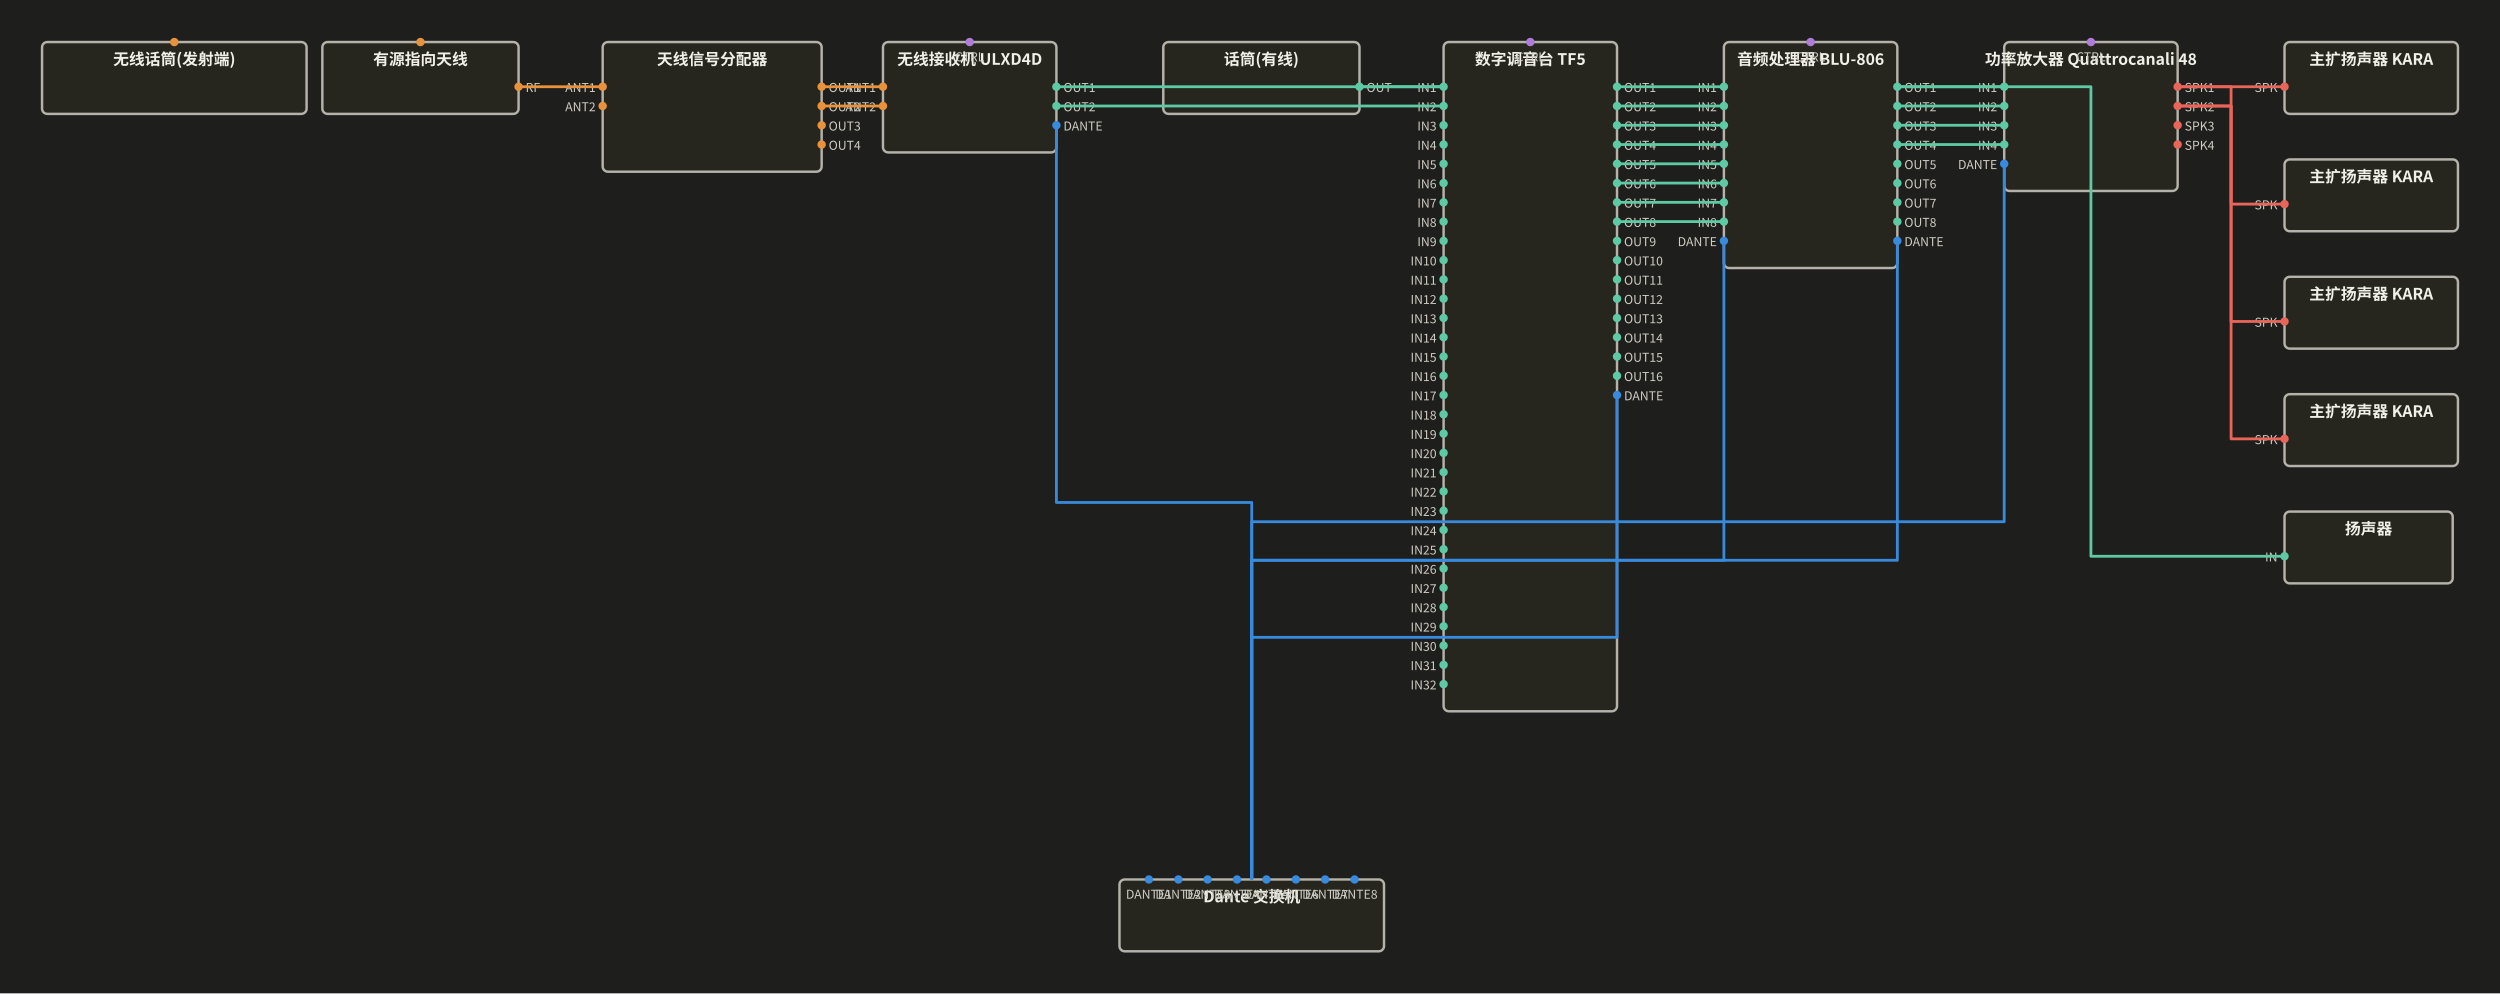
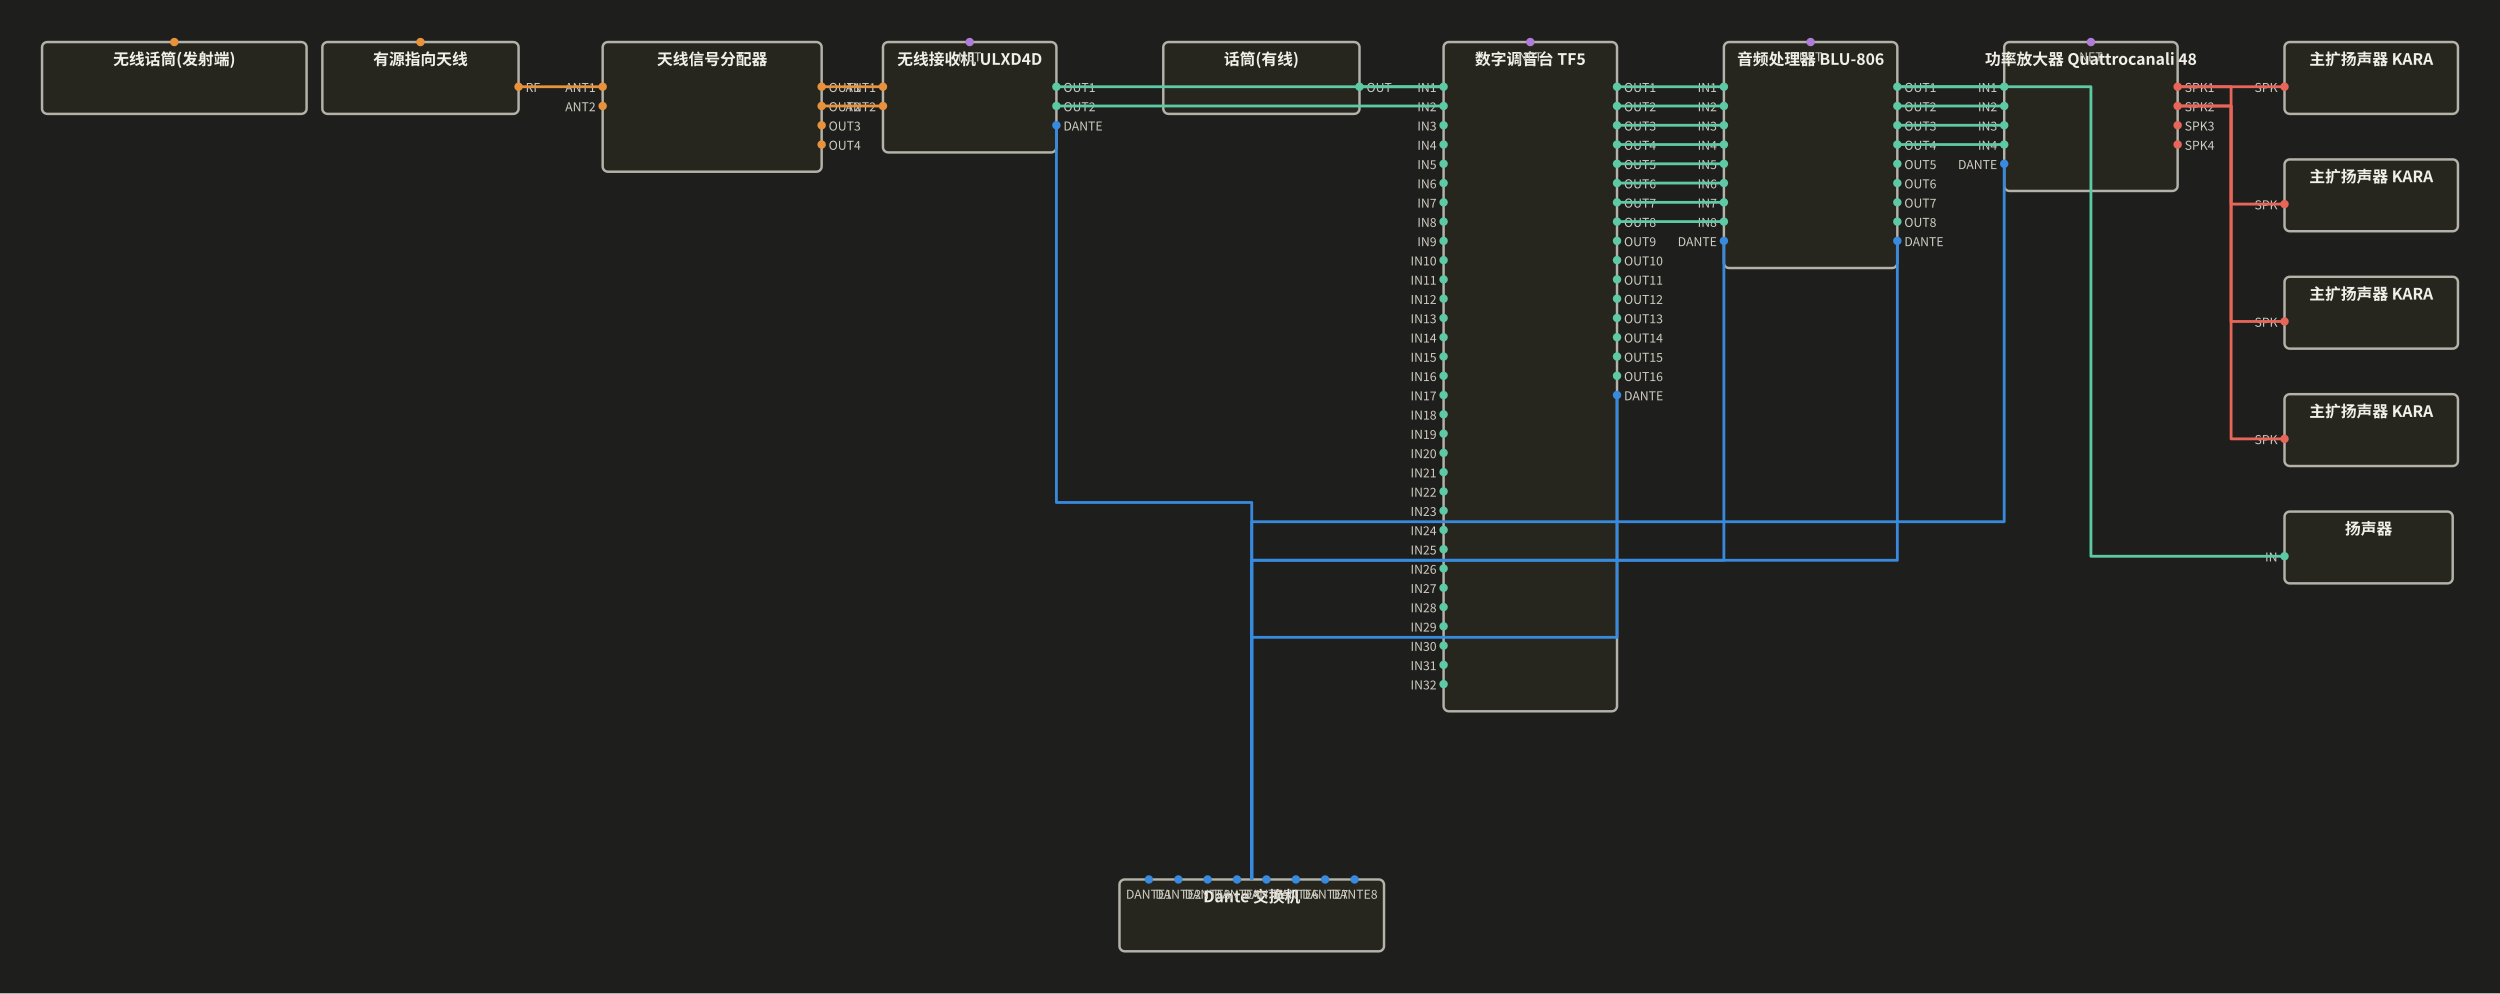
<svg xmlns="http://www.w3.org/2000/svg" viewBox="16 16 1427 567" width="100%" font-family="PingFang SC, Microsoft YaHei, Noto Sans CJK SC, sans-serif" style="background:#1e1e1c">
  <rect x="16" y="16" width="1427" height="567" fill="#1e1e1c" />
  <rect x="680.0" y="40.0" width="112.0" height="41.0" fill="#26261f" stroke="#b4b2a9" stroke-width="1.4" rx="3" />
  <text x="736.0" y="53.0" fill="#f1efe8" font-size="9" text-anchor="middle" font-weight="bold">话筒(有线)</text>
  <circle cx="792.0" cy="65.5" r="2.4" fill="#5dcaa5" />
  <text x="796.0" y="68.5" fill="#cfcdc2" font-size="7" text-anchor="start">OUT</text>
  <rect x="40.0" y="40.0" width="151.0" height="41.0" fill="#26261f" stroke="#b4b2a9" stroke-width="1.4" rx="3" />
  <text x="115.5" y="53.0" fill="#f1efe8" font-size="9" text-anchor="middle" font-weight="bold">无线话筒(发射端)</text>
  <circle cx="115.5" cy="40.0" r="2.4" fill="#e8923c" />
  <rect x="200.0" y="40.0" width="112.0" height="41.0" fill="#26261f" stroke="#b4b2a9" stroke-width="1.4" rx="3" />
  <text x="256.0" y="53.0" fill="#f1efe8" font-size="9" text-anchor="middle" font-weight="bold">有源指向天线</text>
  <circle cx="256.0" cy="40.0" r="2.4" fill="#e8923c" />
  <circle cx="312.0" cy="65.5" r="2.4" fill="#e8923c" />
  <text x="316.0" y="68.5" fill="#cfcdc2" font-size="7" text-anchor="start">RF</text>
  <rect x="520.0" y="40.0" width="99.0" height="63.0" fill="#26261f" stroke="#b4b2a9" stroke-width="1.4" rx="3" />
  <text x="569.5" y="53.0" fill="#f1efe8" font-size="9" text-anchor="middle" font-weight="bold">无线接收机 ULXD4D</text>
  <circle cx="520.0" cy="65.5" r="2.4" fill="#e8923c" />
  <text x="516.0" y="68.5" fill="#cfcdc2" font-size="7" text-anchor="end">ANT1</text>
  <circle cx="520.0" cy="76.5" r="2.4" fill="#e8923c" />
  <text x="516.0" y="79.5" fill="#cfcdc2" font-size="7" text-anchor="end">ANT2</text>
  <circle cx="619.0" cy="65.5" r="2.4" fill="#5dcaa5" />
  <text x="623.0" y="68.5" fill="#cfcdc2" font-size="7" text-anchor="start">OUT1</text>
  <circle cx="619.0" cy="76.5" r="2.4" fill="#5dcaa5" />
  <text x="623.0" y="79.5" fill="#cfcdc2" font-size="7" text-anchor="start">OUT2</text>
  <circle cx="619.0" cy="87.5" r="2.4" fill="#378add" />
  <text x="623.0" y="90.5" fill="#cfcdc2" font-size="7" text-anchor="start">DANTE</text>
  <circle cx="569.5" cy="40.0" r="2.4" fill="#b07cd9" />
-   <text x="569.5" y="51.0" fill="#cfcdc2" font-size="7" text-anchor="middle">CTRL</text>
+   <text x="569.5" y="51.0" fill="#cfcdc2" font-size="7" text-anchor="middle">NET</text>
  <rect x="840.0" y="40.0" width="99.0" height="382.0" fill="#26261f" stroke="#b4b2a9" stroke-width="1.4" rx="3" />
  <text x="889.5" y="53.0" fill="#f1efe8" font-size="9" text-anchor="middle" font-weight="bold">数字调音台 TF5</text>
  <circle cx="840.0" cy="65.5" r="2.4" fill="#5dcaa5" />
  <text x="836.0" y="68.5" fill="#cfcdc2" font-size="7" text-anchor="end">IN1</text>
  <circle cx="840.0" cy="76.5" r="2.4" fill="#5dcaa5" />
  <text x="836.0" y="79.5" fill="#cfcdc2" font-size="7" text-anchor="end">IN2</text>
  <circle cx="840.0" cy="87.5" r="2.4" fill="#5dcaa5" />
  <text x="836.0" y="90.5" fill="#cfcdc2" font-size="7" text-anchor="end">IN3</text>
  <circle cx="840.0" cy="98.5" r="2.4" fill="#5dcaa5" />
  <text x="836.0" y="101.5" fill="#cfcdc2" font-size="7" text-anchor="end">IN4</text>
  <circle cx="840.0" cy="109.5" r="2.4" fill="#5dcaa5" />
  <text x="836.0" y="112.5" fill="#cfcdc2" font-size="7" text-anchor="end">IN5</text>
  <circle cx="840.0" cy="120.5" r="2.4" fill="#5dcaa5" />
  <text x="836.0" y="123.5" fill="#cfcdc2" font-size="7" text-anchor="end">IN6</text>
  <circle cx="840.0" cy="131.5" r="2.4" fill="#5dcaa5" />
  <text x="836.0" y="134.5" fill="#cfcdc2" font-size="7" text-anchor="end">IN7</text>
  <circle cx="840.0" cy="142.5" r="2.4" fill="#5dcaa5" />
  <text x="836.0" y="145.5" fill="#cfcdc2" font-size="7" text-anchor="end">IN8</text>
  <circle cx="840.0" cy="153.5" r="2.4" fill="#5dcaa5" />
  <text x="836.0" y="156.5" fill="#cfcdc2" font-size="7" text-anchor="end">IN9</text>
  <circle cx="840.0" cy="164.5" r="2.4" fill="#5dcaa5" />
  <text x="836.0" y="167.5" fill="#cfcdc2" font-size="7" text-anchor="end">IN10</text>
  <circle cx="840.0" cy="175.5" r="2.4" fill="#5dcaa5" />
  <text x="836.0" y="178.5" fill="#cfcdc2" font-size="7" text-anchor="end">IN11</text>
  <circle cx="840.0" cy="186.5" r="2.4" fill="#5dcaa5" />
  <text x="836.0" y="189.5" fill="#cfcdc2" font-size="7" text-anchor="end">IN12</text>
  <circle cx="840.0" cy="197.5" r="2.4" fill="#5dcaa5" />
  <text x="836.0" y="200.5" fill="#cfcdc2" font-size="7" text-anchor="end">IN13</text>
  <circle cx="840.0" cy="208.5" r="2.4" fill="#5dcaa5" />
  <text x="836.0" y="211.5" fill="#cfcdc2" font-size="7" text-anchor="end">IN14</text>
  <circle cx="840.0" cy="219.5" r="2.4" fill="#5dcaa5" />
  <text x="836.0" y="222.5" fill="#cfcdc2" font-size="7" text-anchor="end">IN15</text>
  <circle cx="840.0" cy="230.5" r="2.4" fill="#5dcaa5" />
  <text x="836.0" y="233.5" fill="#cfcdc2" font-size="7" text-anchor="end">IN16</text>
  <circle cx="840.0" cy="241.5" r="2.4" fill="#5dcaa5" />
  <text x="836.0" y="244.5" fill="#cfcdc2" font-size="7" text-anchor="end">IN17</text>
  <circle cx="840.0" cy="252.5" r="2.4" fill="#5dcaa5" />
  <text x="836.0" y="255.5" fill="#cfcdc2" font-size="7" text-anchor="end">IN18</text>
  <circle cx="840.0" cy="263.5" r="2.4" fill="#5dcaa5" />
  <text x="836.0" y="266.5" fill="#cfcdc2" font-size="7" text-anchor="end">IN19</text>
  <circle cx="840.0" cy="274.5" r="2.4" fill="#5dcaa5" />
  <text x="836.0" y="277.5" fill="#cfcdc2" font-size="7" text-anchor="end">IN20</text>
  <circle cx="840.0" cy="285.5" r="2.4" fill="#5dcaa5" />
  <text x="836.0" y="288.5" fill="#cfcdc2" font-size="7" text-anchor="end">IN21</text>
  <circle cx="840.0" cy="296.5" r="2.4" fill="#5dcaa5" />
  <text x="836.0" y="299.5" fill="#cfcdc2" font-size="7" text-anchor="end">IN22</text>
  <circle cx="840.0" cy="307.5" r="2.4" fill="#5dcaa5" />
  <text x="836.0" y="310.5" fill="#cfcdc2" font-size="7" text-anchor="end">IN23</text>
  <circle cx="840.0" cy="318.5" r="2.4" fill="#5dcaa5" />
  <text x="836.0" y="321.5" fill="#cfcdc2" font-size="7" text-anchor="end">IN24</text>
  <circle cx="840.0" cy="329.5" r="2.4" fill="#5dcaa5" />
  <text x="836.0" y="332.5" fill="#cfcdc2" font-size="7" text-anchor="end">IN25</text>
  <circle cx="840.0" cy="340.5" r="2.4" fill="#5dcaa5" />
  <text x="836.0" y="343.5" fill="#cfcdc2" font-size="7" text-anchor="end">IN26</text>
  <circle cx="840.0" cy="351.5" r="2.4" fill="#5dcaa5" />
  <text x="836.0" y="354.5" fill="#cfcdc2" font-size="7" text-anchor="end">IN27</text>
  <circle cx="840.0" cy="362.5" r="2.4" fill="#5dcaa5" />
  <text x="836.0" y="365.5" fill="#cfcdc2" font-size="7" text-anchor="end">IN28</text>
  <circle cx="840.0" cy="373.5" r="2.4" fill="#5dcaa5" />
  <text x="836.0" y="376.5" fill="#cfcdc2" font-size="7" text-anchor="end">IN29</text>
  <circle cx="840.0" cy="384.5" r="2.4" fill="#5dcaa5" />
  <text x="836.0" y="387.5" fill="#cfcdc2" font-size="7" text-anchor="end">IN30</text>
  <circle cx="840.0" cy="395.5" r="2.4" fill="#5dcaa5" />
  <text x="836.0" y="398.5" fill="#cfcdc2" font-size="7" text-anchor="end">IN31</text>
  <circle cx="840.0" cy="406.5" r="2.4" fill="#5dcaa5" />
  <text x="836.0" y="409.5" fill="#cfcdc2" font-size="7" text-anchor="end">IN32</text>
  <circle cx="939.0" cy="65.5" r="2.4" fill="#5dcaa5" />
  <text x="943.0" y="68.5" fill="#cfcdc2" font-size="7" text-anchor="start">OUT1</text>
  <circle cx="939.0" cy="76.5" r="2.4" fill="#5dcaa5" />
  <text x="943.0" y="79.5" fill="#cfcdc2" font-size="7" text-anchor="start">OUT2</text>
  <circle cx="939.0" cy="87.5" r="2.4" fill="#5dcaa5" />
  <text x="943.0" y="90.5" fill="#cfcdc2" font-size="7" text-anchor="start">OUT3</text>
  <circle cx="939.0" cy="98.5" r="2.4" fill="#5dcaa5" />
  <text x="943.0" y="101.5" fill="#cfcdc2" font-size="7" text-anchor="start">OUT4</text>
  <circle cx="939.0" cy="109.5" r="2.4" fill="#5dcaa5" />
  <text x="943.0" y="112.5" fill="#cfcdc2" font-size="7" text-anchor="start">OUT5</text>
  <circle cx="939.0" cy="120.5" r="2.4" fill="#5dcaa5" />
  <text x="943.0" y="123.5" fill="#cfcdc2" font-size="7" text-anchor="start">OUT6</text>
  <circle cx="939.0" cy="131.5" r="2.4" fill="#5dcaa5" />
  <text x="943.0" y="134.5" fill="#cfcdc2" font-size="7" text-anchor="start">OUT7</text>
  <circle cx="939.0" cy="142.5" r="2.4" fill="#5dcaa5" />
  <text x="943.0" y="145.5" fill="#cfcdc2" font-size="7" text-anchor="start">OUT8</text>
  <circle cx="939.0" cy="153.5" r="2.4" fill="#5dcaa5" />
  <text x="943.0" y="156.5" fill="#cfcdc2" font-size="7" text-anchor="start">OUT9</text>
  <circle cx="939.0" cy="164.5" r="2.4" fill="#5dcaa5" />
  <text x="943.0" y="167.5" fill="#cfcdc2" font-size="7" text-anchor="start">OUT10</text>
  <circle cx="939.0" cy="175.5" r="2.4" fill="#5dcaa5" />
  <text x="943.0" y="178.5" fill="#cfcdc2" font-size="7" text-anchor="start">OUT11</text>
  <circle cx="939.0" cy="186.5" r="2.4" fill="#5dcaa5" />
  <text x="943.0" y="189.5" fill="#cfcdc2" font-size="7" text-anchor="start">OUT12</text>
  <circle cx="939.0" cy="197.5" r="2.4" fill="#5dcaa5" />
  <text x="943.0" y="200.5" fill="#cfcdc2" font-size="7" text-anchor="start">OUT13</text>
  <circle cx="939.0" cy="208.5" r="2.4" fill="#5dcaa5" />
  <text x="943.0" y="211.5" fill="#cfcdc2" font-size="7" text-anchor="start">OUT14</text>
  <circle cx="939.0" cy="219.5" r="2.4" fill="#5dcaa5" />
  <text x="943.0" y="222.5" fill="#cfcdc2" font-size="7" text-anchor="start">OUT15</text>
  <circle cx="939.0" cy="230.5" r="2.4" fill="#5dcaa5" />
  <text x="943.0" y="233.5" fill="#cfcdc2" font-size="7" text-anchor="start">OUT16</text>
  <circle cx="939.0" cy="241.5" r="2.4" fill="#378add" />
  <text x="943.0" y="244.5" fill="#cfcdc2" font-size="7" text-anchor="start">DANTE</text>
  <circle cx="889.5" cy="40.0" r="2.4" fill="#b07cd9" />
-   <text x="889.5" y="51.0" fill="#cfcdc2" font-size="7" text-anchor="middle">CTRL</text>
+   <text x="889.5" y="51.0" fill="#cfcdc2" font-size="7" text-anchor="middle">NET</text>
  <rect x="1000.0" y="40.0" width="99.0" height="129.0" fill="#26261f" stroke="#b4b2a9" stroke-width="1.4" rx="3" />
  <text x="1049.5" y="53.0" fill="#f1efe8" font-size="9" text-anchor="middle" font-weight="bold">音频处理器 BLU-806</text>
  <circle cx="1000.0" cy="65.5" r="2.4" fill="#5dcaa5" />
  <text x="996.0" y="68.5" fill="#cfcdc2" font-size="7" text-anchor="end">IN1</text>
  <circle cx="1000.0" cy="76.5" r="2.4" fill="#5dcaa5" />
  <text x="996.0" y="79.5" fill="#cfcdc2" font-size="7" text-anchor="end">IN2</text>
  <circle cx="1000.0" cy="87.5" r="2.4" fill="#5dcaa5" />
  <text x="996.0" y="90.5" fill="#cfcdc2" font-size="7" text-anchor="end">IN3</text>
  <circle cx="1000.0" cy="98.5" r="2.4" fill="#5dcaa5" />
  <text x="996.0" y="101.5" fill="#cfcdc2" font-size="7" text-anchor="end">IN4</text>
  <circle cx="1000.0" cy="109.5" r="2.4" fill="#5dcaa5" />
  <text x="996.0" y="112.5" fill="#cfcdc2" font-size="7" text-anchor="end">IN5</text>
  <circle cx="1000.0" cy="120.5" r="2.4" fill="#5dcaa5" />
  <text x="996.0" y="123.5" fill="#cfcdc2" font-size="7" text-anchor="end">IN6</text>
  <circle cx="1000.0" cy="131.5" r="2.4" fill="#5dcaa5" />
  <text x="996.0" y="134.5" fill="#cfcdc2" font-size="7" text-anchor="end">IN7</text>
  <circle cx="1000.0" cy="142.5" r="2.4" fill="#5dcaa5" />
  <text x="996.0" y="145.5" fill="#cfcdc2" font-size="7" text-anchor="end">IN8</text>
  <circle cx="1000.0" cy="153.5" r="2.4" fill="#378add" />
  <text x="996.0" y="156.5" fill="#cfcdc2" font-size="7" text-anchor="end">DANTE</text>
  <circle cx="1099.0" cy="65.5" r="2.4" fill="#5dcaa5" />
  <text x="1103.0" y="68.5" fill="#cfcdc2" font-size="7" text-anchor="start">OUT1</text>
  <circle cx="1099.0" cy="76.5" r="2.4" fill="#5dcaa5" />
  <text x="1103.0" y="79.5" fill="#cfcdc2" font-size="7" text-anchor="start">OUT2</text>
  <circle cx="1099.0" cy="87.5" r="2.4" fill="#5dcaa5" />
  <text x="1103.0" y="90.5" fill="#cfcdc2" font-size="7" text-anchor="start">OUT3</text>
  <circle cx="1099.0" cy="98.5" r="2.4" fill="#5dcaa5" />
  <text x="1103.0" y="101.5" fill="#cfcdc2" font-size="7" text-anchor="start">OUT4</text>
  <circle cx="1099.0" cy="109.5" r="2.4" fill="#5dcaa5" />
  <text x="1103.0" y="112.5" fill="#cfcdc2" font-size="7" text-anchor="start">OUT5</text>
  <circle cx="1099.0" cy="120.5" r="2.4" fill="#5dcaa5" />
  <text x="1103.0" y="123.5" fill="#cfcdc2" font-size="7" text-anchor="start">OUT6</text>
  <circle cx="1099.0" cy="131.5" r="2.4" fill="#5dcaa5" />
  <text x="1103.0" y="134.5" fill="#cfcdc2" font-size="7" text-anchor="start">OUT7</text>
  <circle cx="1099.0" cy="142.5" r="2.4" fill="#5dcaa5" />
  <text x="1103.0" y="145.5" fill="#cfcdc2" font-size="7" text-anchor="start">OUT8</text>
  <circle cx="1099.0" cy="153.5" r="2.4" fill="#378add" />
  <text x="1103.0" y="156.5" fill="#cfcdc2" font-size="7" text-anchor="start">DANTE</text>
  <circle cx="1049.5" cy="40.0" r="2.4" fill="#b07cd9" />
-   <text x="1049.5" y="51.0" fill="#cfcdc2" font-size="7" text-anchor="middle">CTRL</text>
+   <text x="1049.5" y="51.0" fill="#cfcdc2" font-size="7" text-anchor="middle">NET</text>
  <rect x="1160.0" y="40.0" width="99.0" height="85.0" fill="#26261f" stroke="#b4b2a9" stroke-width="1.4" rx="3" />
  <text x="1209.5" y="53.0" fill="#f1efe8" font-size="9" text-anchor="middle" font-weight="bold">功率放大器 Quattrocanali 48</text>
  <circle cx="1160.0" cy="65.5" r="2.4" fill="#5dcaa5" />
  <text x="1156.0" y="68.5" fill="#cfcdc2" font-size="7" text-anchor="end">IN1</text>
  <circle cx="1160.0" cy="76.5" r="2.4" fill="#5dcaa5" />
  <text x="1156.0" y="79.5" fill="#cfcdc2" font-size="7" text-anchor="end">IN2</text>
  <circle cx="1160.0" cy="87.5" r="2.4" fill="#5dcaa5" />
  <text x="1156.0" y="90.5" fill="#cfcdc2" font-size="7" text-anchor="end">IN3</text>
  <circle cx="1160.0" cy="98.5" r="2.4" fill="#5dcaa5" />
  <text x="1156.0" y="101.5" fill="#cfcdc2" font-size="7" text-anchor="end">IN4</text>
  <circle cx="1160.0" cy="109.5" r="2.4" fill="#378add" />
  <text x="1156.0" y="112.5" fill="#cfcdc2" font-size="7" text-anchor="end">DANTE</text>
  <circle cx="1209.5" cy="40.0" r="2.4" fill="#b07cd9" />
-   <text x="1209.5" y="51.0" fill="#cfcdc2" font-size="7" text-anchor="middle">CTRL</text>
+   <text x="1209.5" y="51.0" fill="#cfcdc2" font-size="7" text-anchor="middle">NET</text>
  <circle cx="1259.0" cy="65.5" r="2.4" fill="#e8655a" />
  <text x="1263.0" y="68.5" fill="#cfcdc2" font-size="7" text-anchor="start">SPK1</text>
  <circle cx="1259.0" cy="76.5" r="2.4" fill="#e8655a" />
  <text x="1263.0" y="79.5" fill="#cfcdc2" font-size="7" text-anchor="start">SPK2</text>
  <circle cx="1259.0" cy="87.5" r="2.4" fill="#e8655a" />
  <text x="1263.0" y="90.5" fill="#cfcdc2" font-size="7" text-anchor="start">SPK3</text>
  <circle cx="1259.0" cy="98.5" r="2.4" fill="#e8655a" />
  <text x="1263.0" y="101.5" fill="#cfcdc2" font-size="7" text-anchor="start">SPK4</text>
  <rect x="1320.0" y="40.0" width="99.0" height="41.0" fill="#26261f" stroke="#b4b2a9" stroke-width="1.4" rx="3" />
  <text x="1369.5" y="53.0" fill="#f1efe8" font-size="9" text-anchor="middle" font-weight="bold">主扩扬声器 KARA</text>
  <circle cx="1320.0" cy="65.5" r="2.4" fill="#e8655a" />
  <text x="1316.0" y="68.5" fill="#cfcdc2" font-size="7" text-anchor="end">SPK</text>
  <rect x="1320.0" y="107.0" width="99.0" height="41.0" fill="#26261f" stroke="#b4b2a9" stroke-width="1.4" rx="3" />
  <text x="1369.5" y="120.0" fill="#f1efe8" font-size="9" text-anchor="middle" font-weight="bold">主扩扬声器 KARA</text>
  <circle cx="1320.0" cy="132.5" r="2.4" fill="#e8655a" />
  <text x="1316.0" y="135.5" fill="#cfcdc2" font-size="7" text-anchor="end">SPK</text>
  <rect x="1320.0" y="174.0" width="99.0" height="41.0" fill="#26261f" stroke="#b4b2a9" stroke-width="1.4" rx="3" />
  <text x="1369.5" y="187.0" fill="#f1efe8" font-size="9" text-anchor="middle" font-weight="bold">主扩扬声器 KARA</text>
  <circle cx="1320.0" cy="199.5" r="2.4" fill="#e8655a" />
  <text x="1316.0" y="202.5" fill="#cfcdc2" font-size="7" text-anchor="end">SPK</text>
  <rect x="1320.0" y="241.0" width="99.0" height="41.0" fill="#26261f" stroke="#b4b2a9" stroke-width="1.4" rx="3" />
  <text x="1369.5" y="254.0" fill="#f1efe8" font-size="9" text-anchor="middle" font-weight="bold">主扩扬声器 KARA</text>
  <circle cx="1320.0" cy="266.5" r="2.4" fill="#e8655a" />
  <text x="1316.0" y="269.5" fill="#cfcdc2" font-size="7" text-anchor="end">SPK</text>
  <rect x="1320.0" y="308.0" width="96.0" height="41.0" fill="#26261f" stroke="#b4b2a9" stroke-width="1.4" rx="3" />
  <text x="1368.0" y="321.0" fill="#f1efe8" font-size="9" text-anchor="middle" font-weight="bold">扬声器</text>
  <circle cx="1320.0" cy="333.5" r="2.4" fill="#5dcaa5" />
  <text x="1316.0" y="336.5" fill="#cfcdc2" font-size="7" text-anchor="end">IN</text>
  <rect x="360.0" y="40.0" width="125.0" height="74.0" fill="#26261f" stroke="#b4b2a9" stroke-width="1.4" rx="3" />
  <text x="422.5" y="53.0" fill="#f1efe8" font-size="9" text-anchor="middle" font-weight="bold">天线信号分配器</text>
  <circle cx="360.0" cy="65.5" r="2.4" fill="#e8923c" />
  <text x="356.0" y="68.5" fill="#cfcdc2" font-size="7" text-anchor="end">ANT1</text>
  <circle cx="360.0" cy="76.5" r="2.4" fill="#e8923c" />
  <text x="356.0" y="79.5" fill="#cfcdc2" font-size="7" text-anchor="end">ANT2</text>
  <circle cx="485.0" cy="65.5" r="2.4" fill="#e8923c" />
  <text x="489.0" y="68.5" fill="#cfcdc2" font-size="7" text-anchor="start">OUT1</text>
  <circle cx="485.0" cy="76.5" r="2.4" fill="#e8923c" />
  <text x="489.0" y="79.5" fill="#cfcdc2" font-size="7" text-anchor="start">OUT2</text>
  <circle cx="485.0" cy="87.5" r="2.4" fill="#e8923c" />
  <text x="489.0" y="90.5" fill="#cfcdc2" font-size="7" text-anchor="start">OUT3</text>
  <circle cx="485.0" cy="98.5" r="2.4" fill="#e8923c" />
  <text x="489.0" y="101.5" fill="#cfcdc2" font-size="7" text-anchor="start">OUT4</text>
  <rect x="655.0" y="518.0" width="151.0" height="41.0" fill="#26261f" stroke="#b4b2a9" stroke-width="1.4" rx="3" />
  <text x="730.5" y="531.0" fill="#f1efe8" font-size="9" text-anchor="middle" font-weight="bold">Dante 交换机</text>
  <circle cx="671.8" cy="518.0" r="2.4" fill="#378add" />
  <text x="671.8" y="529.0" fill="#cfcdc2" font-size="7" text-anchor="middle">DANTE1</text>
  <circle cx="688.6" cy="518.0" r="2.4" fill="#378add" />
  <text x="688.6" y="529.0" fill="#cfcdc2" font-size="7" text-anchor="middle">DANTE2</text>
  <circle cx="705.3" cy="518.0" r="2.4" fill="#378add" />
  <text x="705.3" y="529.0" fill="#cfcdc2" font-size="7" text-anchor="middle">DANTE3</text>
  <circle cx="722.1" cy="518.0" r="2.4" fill="#378add" />
  <text x="722.1" y="529.0" fill="#cfcdc2" font-size="7" text-anchor="middle">DANTE4</text>
  <circle cx="738.9" cy="518.0" r="2.4" fill="#378add" />
  <text x="738.9" y="529.0" fill="#cfcdc2" font-size="7" text-anchor="middle">DANTE5</text>
  <circle cx="755.7" cy="518.0" r="2.4" fill="#378add" />
  <text x="755.7" y="529.0" fill="#cfcdc2" font-size="7" text-anchor="middle">DANTE6</text>
  <circle cx="772.4" cy="518.0" r="2.4" fill="#378add" />
  <text x="772.4" y="529.0" fill="#cfcdc2" font-size="7" text-anchor="middle">DANTE7</text>
  <circle cx="789.2" cy="518.0" r="2.4" fill="#378add" />
  <text x="789.2" y="529.0" fill="#cfcdc2" font-size="7" text-anchor="middle">DANTE8</text>
  <polyline points="312.0,65.5 336.0,65.5 336.0,65.5 360.0,65.5" fill="none" stroke="#e8923c" stroke-width="1.6" stroke-linejoin="round" />
  <polyline points="485.0,65.5 502.5,65.5 502.5,65.5 520.0,65.5" fill="none" stroke="#e8923c" stroke-width="1.6" stroke-linejoin="round" />
  <polyline points="485.0,76.5 502.5,76.5 502.5,76.5 520.0,76.5" fill="none" stroke="#e8923c" stroke-width="1.6" stroke-linejoin="round" />
  <polyline points="792.0,65.5 816.0,65.5 816.0,65.5 840.0,65.5" fill="none" stroke="#5dcaa5" stroke-width="1.6" stroke-linejoin="round" />
  <polyline points="939.0,65.5 969.5,65.5 969.5,65.5 1000.0,65.5" fill="none" stroke="#5dcaa5" stroke-width="1.6" stroke-linejoin="round" />
  <polyline points="939.0,76.5 969.5,76.5 969.5,76.5 1000.0,76.5" fill="none" stroke="#5dcaa5" stroke-width="1.6" stroke-linejoin="round" />
  <polyline points="939.0,87.5 969.5,87.5 969.5,87.5 1000.0,87.5" fill="none" stroke="#5dcaa5" stroke-width="1.6" stroke-linejoin="round" />
  <polyline points="939.0,98.5 969.5,98.5 969.5,98.5 1000.0,98.5" fill="none" stroke="#5dcaa5" stroke-width="1.6" stroke-linejoin="round" />
  <polyline points="939.0,109.5 969.5,109.5 969.5,109.5 1000.0,109.5" fill="none" stroke="#5dcaa5" stroke-width="1.6" stroke-linejoin="round" />
  <polyline points="939.0,120.5 969.5,120.5 969.5,120.5 1000.0,120.5" fill="none" stroke="#5dcaa5" stroke-width="1.6" stroke-linejoin="round" />
  <polyline points="939.0,131.5 969.5,131.5 969.5,131.5 1000.0,131.5" fill="none" stroke="#5dcaa5" stroke-width="1.6" stroke-linejoin="round" />
  <polyline points="939.0,142.5 969.5,142.5 969.5,142.5 1000.0,142.5" fill="none" stroke="#5dcaa5" stroke-width="1.6" stroke-linejoin="round" />
  <polyline points="1099.0,65.5 1129.5,65.5 1129.5,65.5 1160.0,65.5" fill="none" stroke="#5dcaa5" stroke-width="1.6" stroke-linejoin="round" />
  <polyline points="1099.0,76.5 1129.5,76.5 1129.5,76.5 1160.0,76.5" fill="none" stroke="#5dcaa5" stroke-width="1.6" stroke-linejoin="round" />
  <polyline points="1099.0,87.5 1129.5,87.5 1129.5,87.5 1160.0,87.5" fill="none" stroke="#5dcaa5" stroke-width="1.6" stroke-linejoin="round" />
  <polyline points="1099.0,98.5 1129.5,98.5 1129.5,98.5 1160.0,98.5" fill="none" stroke="#5dcaa5" stroke-width="1.6" stroke-linejoin="round" />
  <polyline points="1259.0,65.5 1289.5,65.5 1289.5,65.5 1320.0,65.5" fill="none" stroke="#e8655a" stroke-width="1.6" stroke-linejoin="round" />
  <polyline points="1259.0,65.5 1289.5,65.5 1289.5,132.5 1320.0,132.5" fill="none" stroke="#e8655a" stroke-width="1.6" stroke-linejoin="round" />
  <polyline points="1259.0,76.5 1289.5,76.5 1289.5,199.5 1320.0,199.5" fill="none" stroke="#e8655a" stroke-width="1.6" stroke-linejoin="round" />
  <polyline points="1259.0,76.5 1289.5,76.5 1289.5,266.5 1320.0,266.5" fill="none" stroke="#e8655a" stroke-width="1.6" stroke-linejoin="round" />
  <polyline points="1099.0,65.5 1209.5,65.5 1209.5,333.5 1320.0,333.5" fill="none" stroke="#5dcaa5" stroke-width="1.6" stroke-linejoin="round" />
  <polyline points="619.0,65.5 729.5,65.5 729.5,65.5 840.0,65.5" fill="none" stroke="#5dcaa5" stroke-width="1.6" stroke-linejoin="round" />
  <polyline points="619.0,76.5 729.5,76.5 729.5,76.5 840.0,76.5" fill="none" stroke="#5dcaa5" stroke-width="1.6" stroke-linejoin="round" />
  <polyline points="619.0,87.5 619.0,302.8 730.5,302.8 730.5,518.0" fill="none" stroke="#378add" stroke-width="1.6" stroke-linejoin="round" />
  <polyline points="939.0,241.5 939.0,379.8 730.5,379.8 730.5,518.0" fill="none" stroke="#378add" stroke-width="1.6" stroke-linejoin="round" />
  <polyline points="730.5,518.0 730.5,335.8 1000.0,335.8 1000.0,153.5" fill="none" stroke="#378add" stroke-width="1.6" stroke-linejoin="round" />
  <polyline points="1099.0,153.5 1099.0,335.8 730.5,335.8 730.5,518.0" fill="none" stroke="#378add" stroke-width="1.6" stroke-linejoin="round" />
  <polyline points="730.5,518.0 730.5,313.8 1160.0,313.8 1160.0,109.5" fill="none" stroke="#378add" stroke-width="1.6" stroke-linejoin="round" />
</svg>
